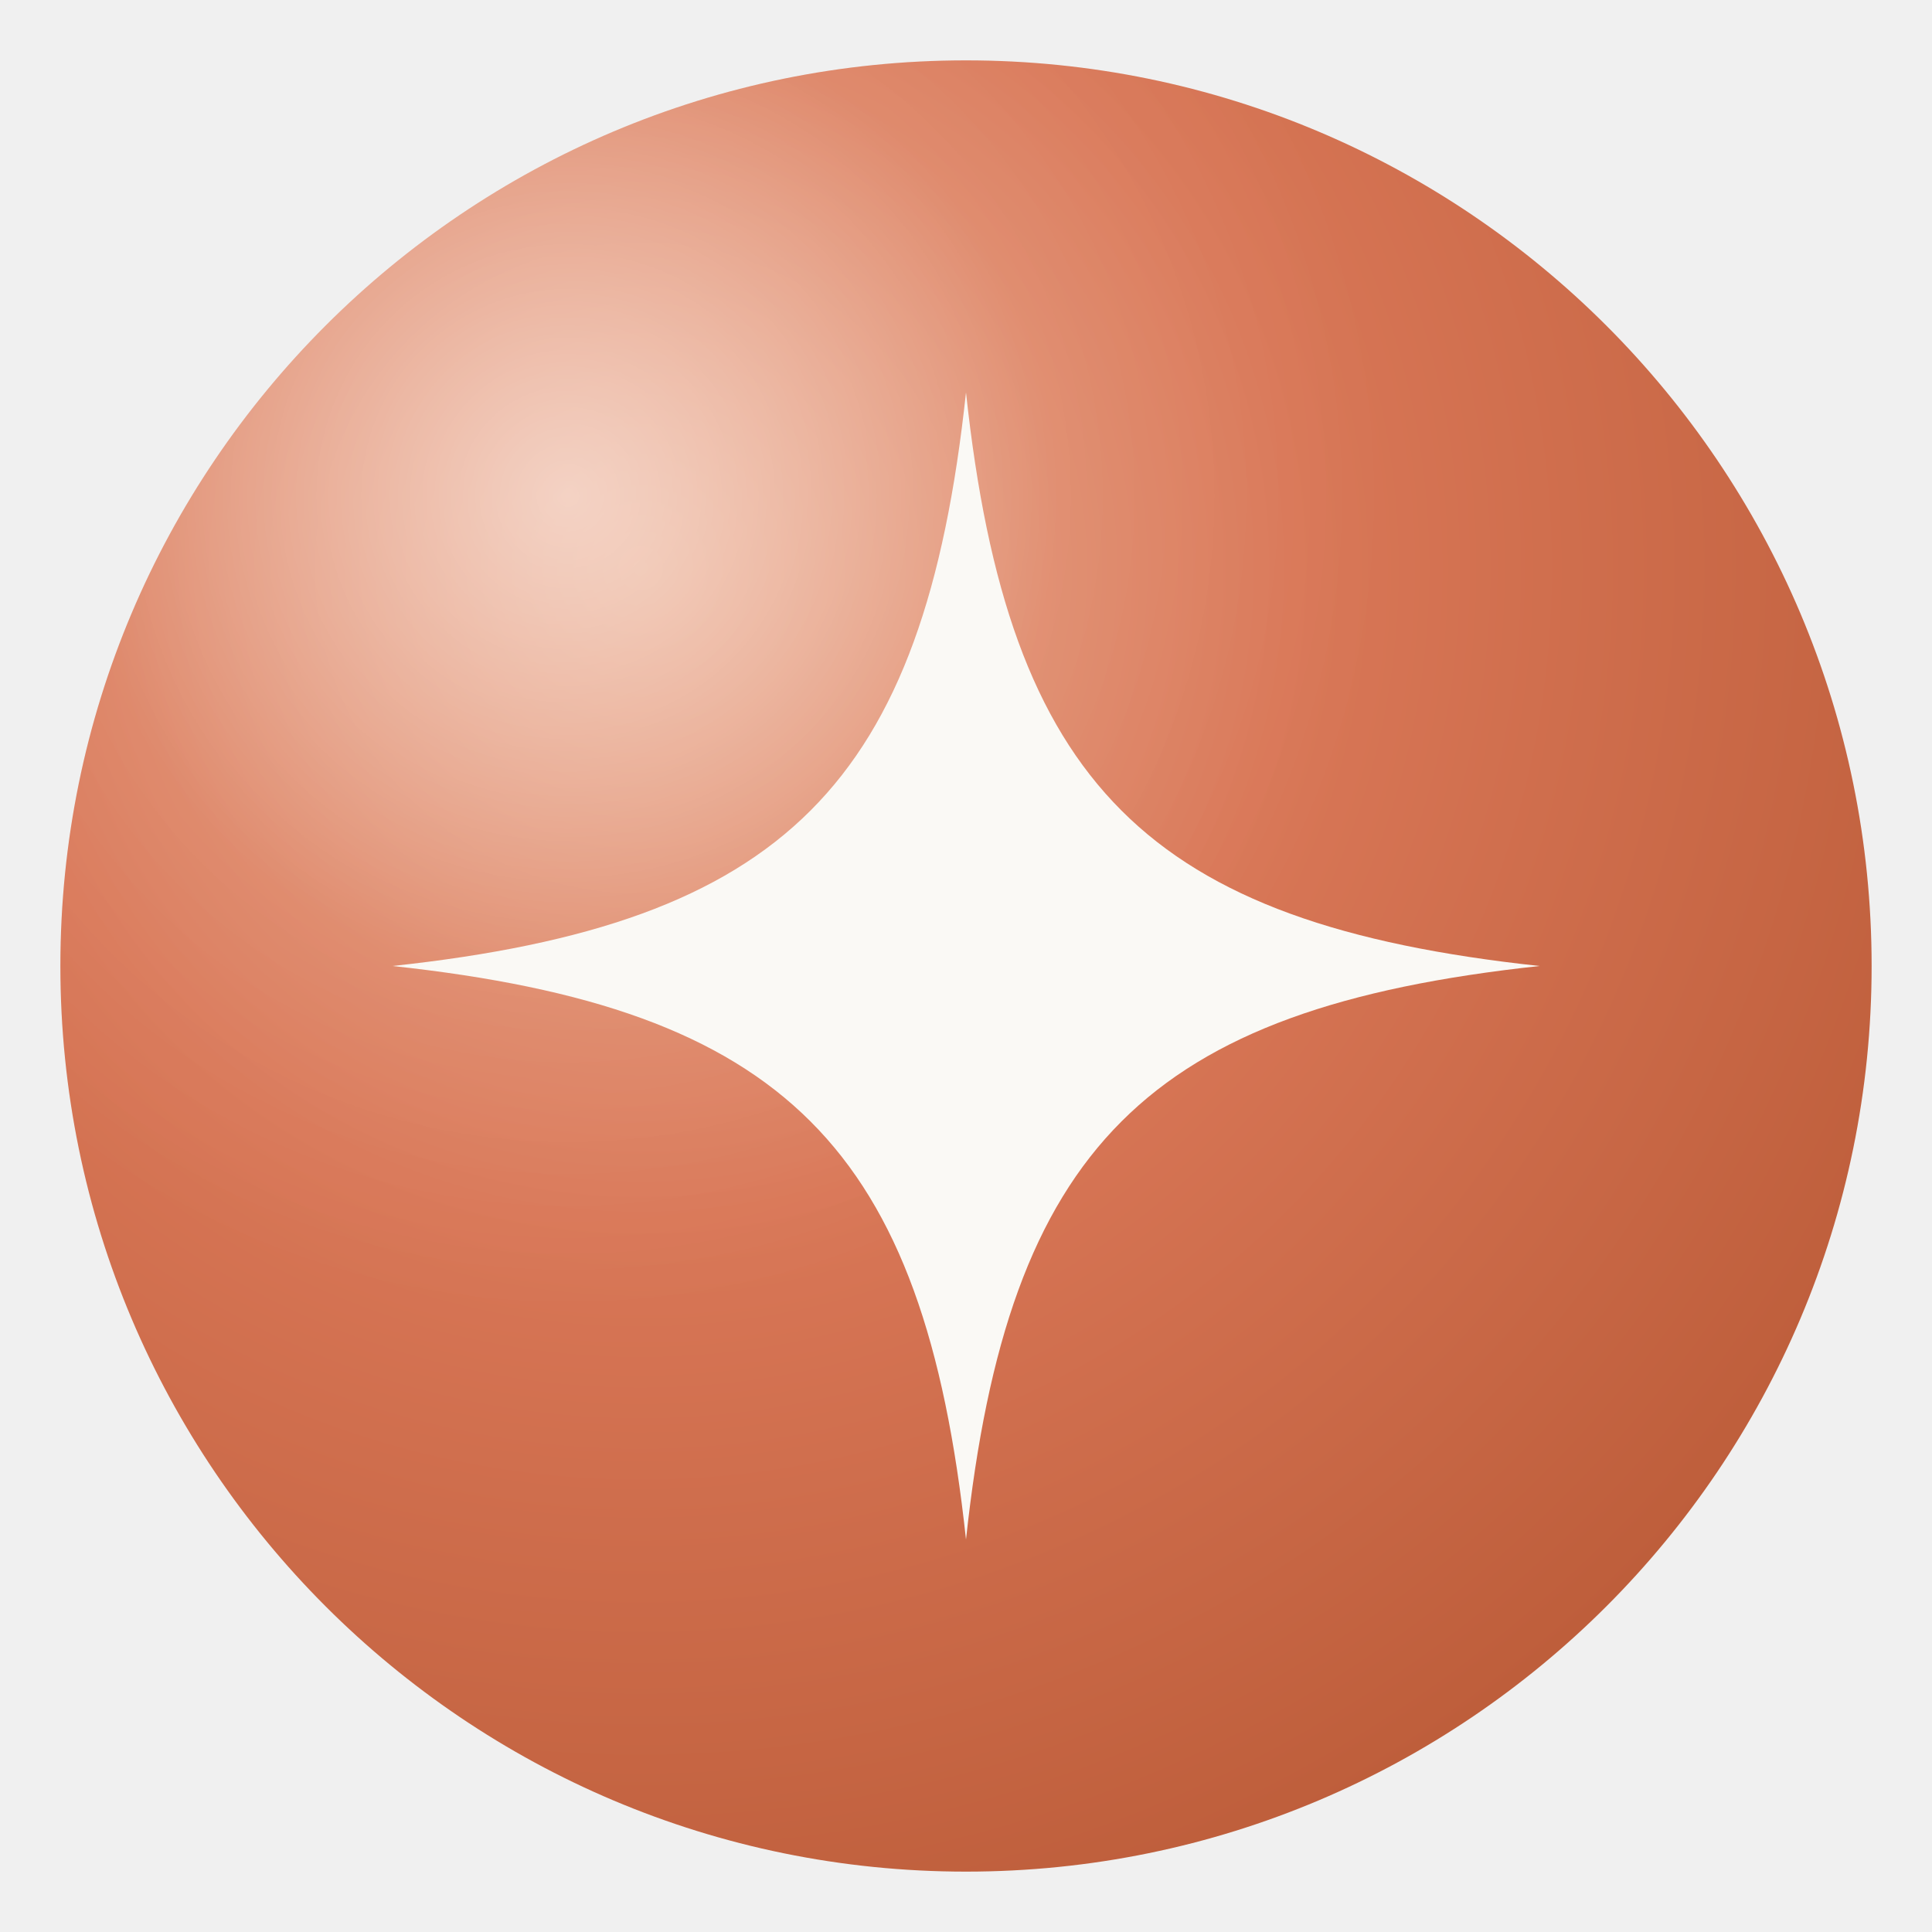
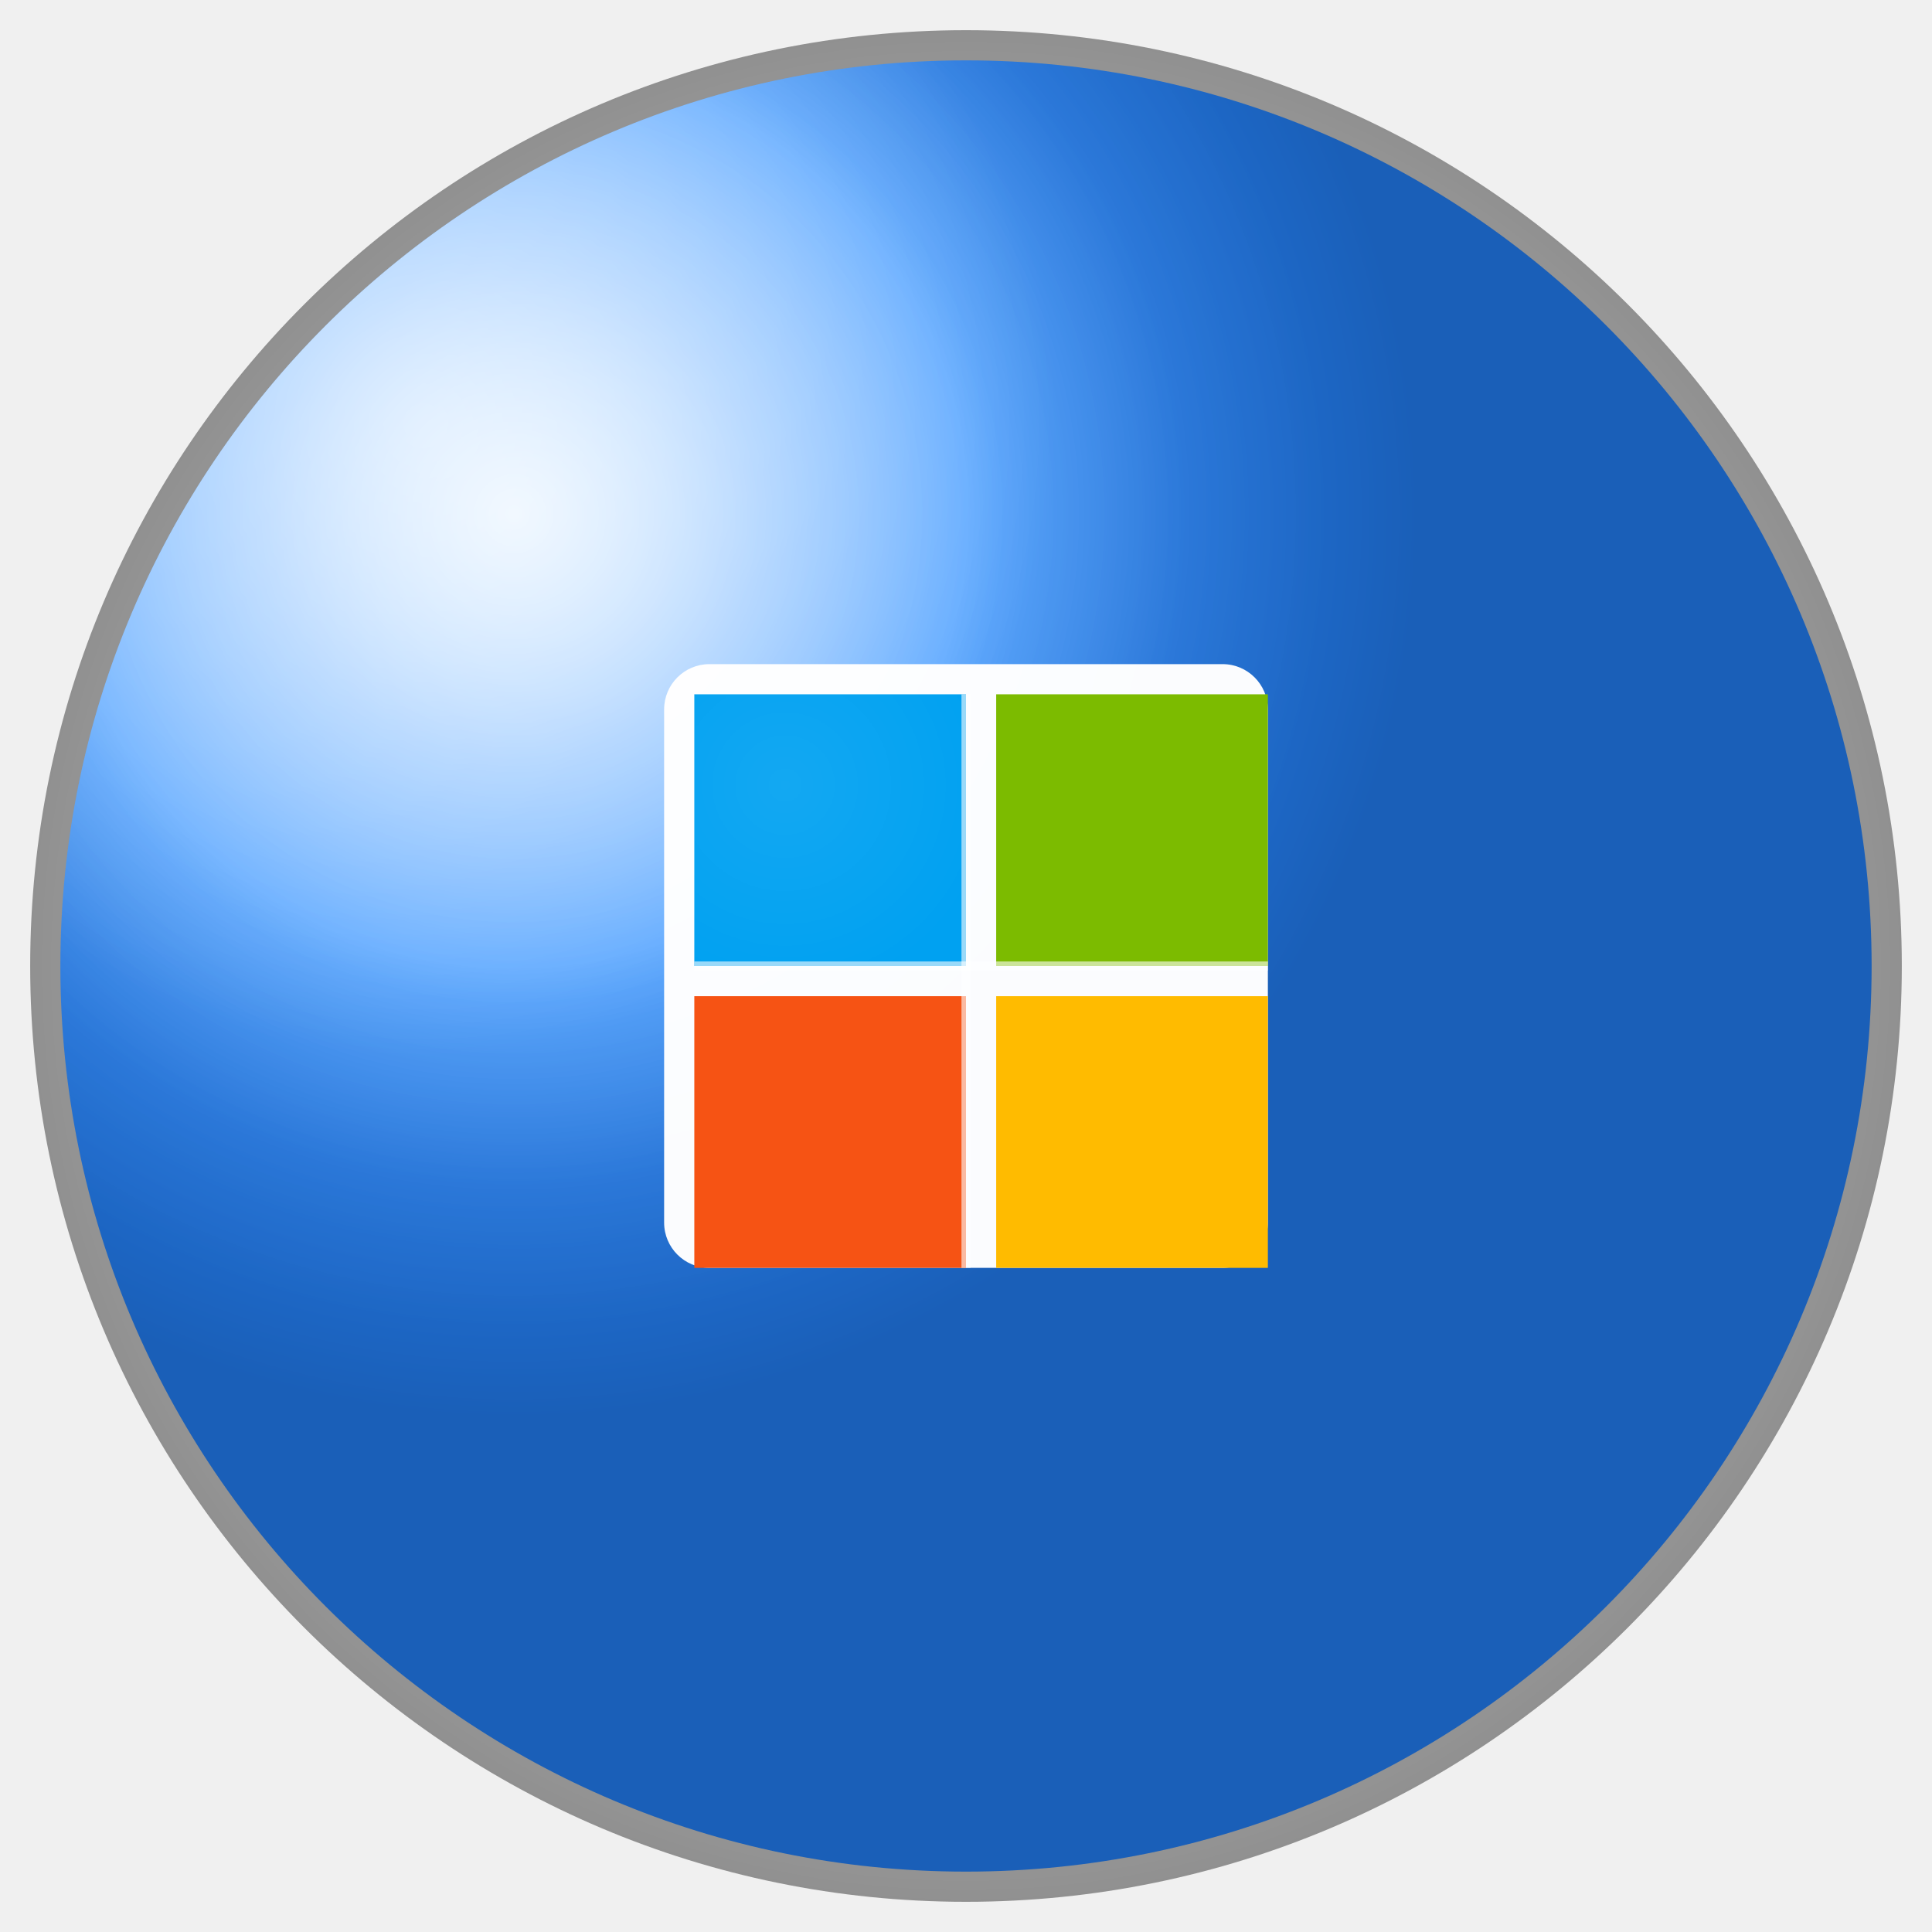
<svg xmlns="http://www.w3.org/2000/svg" viewBox="0 0 64 64">
  <defs>
-     <radialGradient id="orbGradient" cx="32%" cy="28%" r="80%">
-       <stop offset="0%" stop-color="#E8A283" />
-       <stop offset="45%" stop-color="#D97757" />
-       <stop offset="100%" stop-color="#BD5D3A" />
+     <radialGradient id="orbGradient" cx="25%" cy="25%">
+       <stop offset="0%" stop-color="#8bc5ff" stop-opacity="1" />
+       <stop offset="25%" stop-color="#6bb0ff" stop-opacity="1" />
+       <stop offset="50%" stop-color="#4a9eff" stop-opacity="1" />
+       <stop offset="75%" stop-color="#2171d6" stop-opacity="1" />
+       <stop offset="100%" stop-color="#1a5fb8" stop-opacity="1" />
    </radialGradient>
-     <radialGradient id="highlight" cx="28%" cy="24%" r="45%">
-       <stop offset="0%" stop-color="#ffffff" stop-opacity="0.55" />
-       <stop offset="60%" stop-color="#ffffff" stop-opacity="0.08" />
+     <radialGradient id="highlight" cx="25%" cy="25%" r="45%">
+       <stop offset="0%" stop-color="#ffffff" stop-opacity="0.8" />
+       <stop offset="30%" stop-color="#ffffff" stop-opacity="0.4" />
+       <stop offset="60%" stop-color="#ffffff" stop-opacity="0.1" />
      <stop offset="100%" stop-color="#ffffff" stop-opacity="0" />
    </radialGradient>
+     <radialGradient id="highlight2" cx="20%" cy="20%" r="35%">
+       <stop offset="0%" stop-color="#ffffff" stop-opacity="0.5" />
+       <stop offset="100%" stop-color="#ffffff" stop-opacity="0" />
+     </radialGradient>
+     <radialGradient id="shadow" cx="50%" cy="50%">
+       <stop offset="0%" stop-color="#000000" stop-opacity="0" />
+       <stop offset="100%" stop-color="#000000" stop-opacity="0.4" />
+     </radialGradient>
  </defs>
+   <circle cx="32" cy="32" r="31" fill="url(#shadow)" />
  <circle cx="32" cy="32" r="30" fill="url(#orbGradient)" />
  <circle cx="32" cy="32" r="30" fill="url(#highlight)" />
-   <path d="M32 13            C 33.4 26.0, 38.0 30.6, 51 32            C 38.0 33.4, 33.4 38.0, 32 51            C 30.6 38.0, 26.0 33.4, 13 32            C 26.0 30.6, 30.6 26.0, 32 13 Z" fill="#FAF9F5" />
+   <circle cx="32" cy="32" r="30" fill="url(#highlight2)" />
+   <rect x="22" y="22" width="20" height="20" rx="1.5" fill="#ffffff" opacity="0.98" />
+   <rect x="23" y="23" width="9" height="9" fill="#00A1F1" />
+   <rect x="33" y="23" width="9" height="9" fill="#7CBB00" />
+   <rect x="23" y="33" width="9" height="9" fill="#F65314" />
+   <rect x="33" y="33" width="9" height="9" fill="#FFBB00" />
+   <line x1="32" y1="23" x2="32" y2="42" stroke="#ffffff" stroke-width="0.3" opacity="0.6" />
+   <line x1="23" y1="32" x2="42" y2="32" stroke="#ffffff" stroke-width="0.3" opacity="0.6" />
+   <rect x="22" y="22" width="20" height="20" rx="1.5" fill="url(#highlight2)" opacity="0.15" />
</svg>
